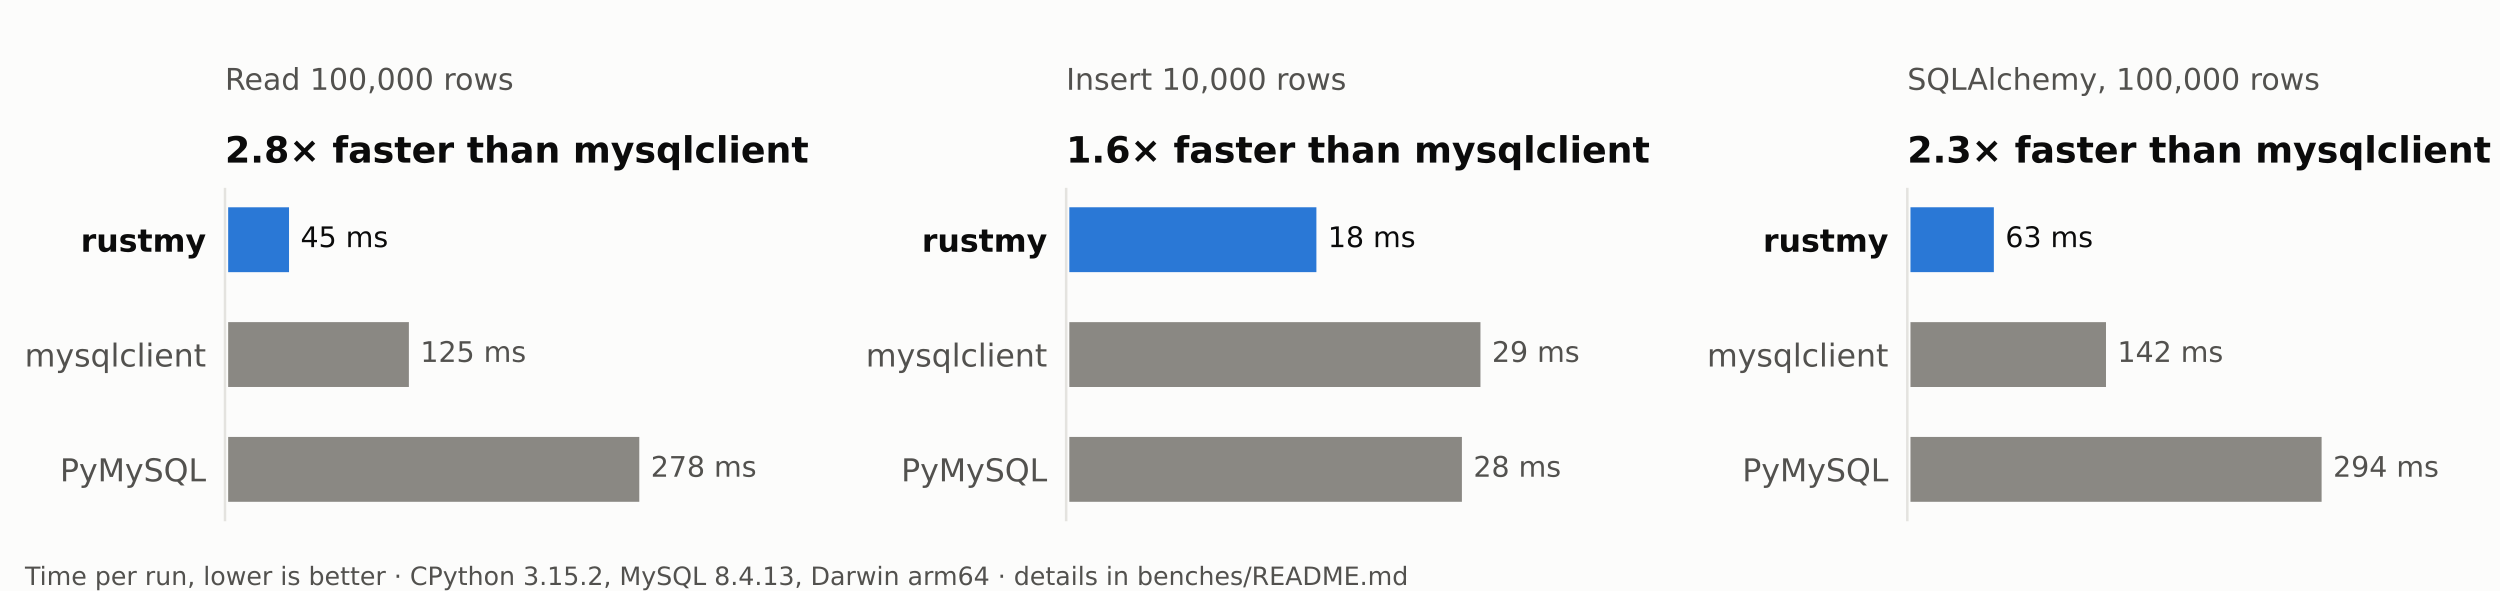
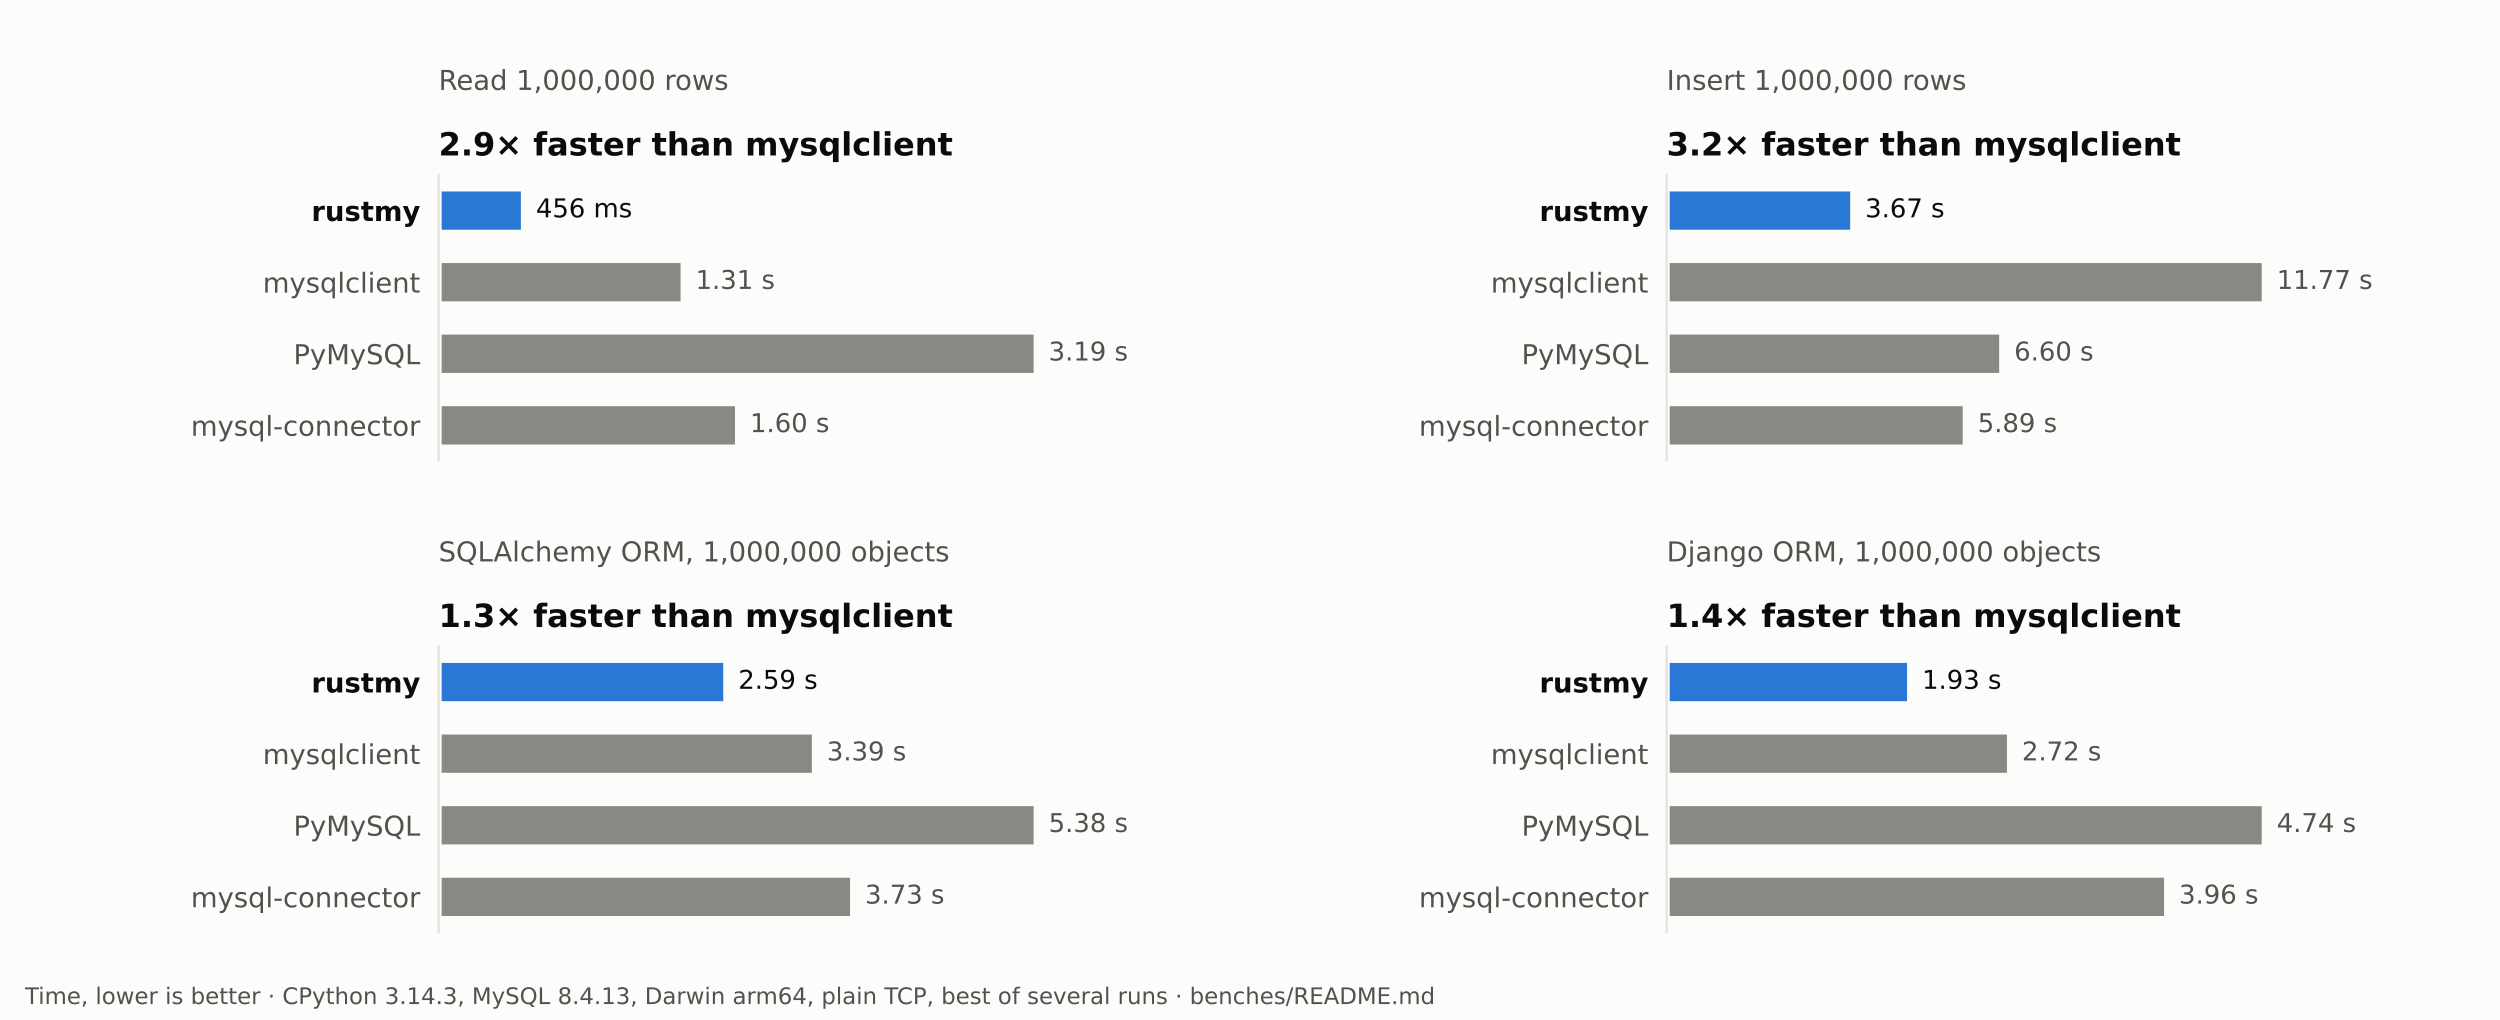
- <svg xmlns="http://www.w3.org/2000/svg" width="792pt" height="187.2pt" viewBox="0 0 792 187.2" version="1.1">
+ <svg xmlns="http://www.w3.org/2000/svg" width="820.8pt" height="334.8pt" viewBox="0 0 820.8 334.8" version="1.1">
  <defs>
    <style type="text/css">*{stroke-linejoin: round; stroke-linecap: butt}</style>
  </defs>
  <g id="figure_1">
    <g id="patch_1">
-       <path d="M 0 187.2  L 792 187.2  L 792 0  L 0 0  z " style="fill: #fcfcfb" />
+       <path d="M 0 334.8  L 820.8 334.8  L 820.8 0  L 0 0  z " style="fill: #fcfcfb" />
    </g>
    <g id="axes_1">
      <g id="patch_2">
-         <path d="M 71.28 164.736  L 243.202 164.736  L 243.202 59.904  L 71.28 59.904  z " style="fill: #fcfcfb" />
+         <path d="M 144 151.2  L 403.2 151.2  L 403.2 57.6  L 144 57.6  z " style="fill: #fcfcfb" />
      </g>
      <g id="patch_3">
-         <path d="M 71.28 64.669  L 92.562 64.669  L 92.562 87.221  L 71.28 87.221  z " clip-path="url(#pb749eef047)" style="fill: #2a78d6; stroke: #fcfcfb; stroke-width: 2; stroke-linejoin: miter" />
+         <path d="M 144 61.855  L 172.015 61.855  L 172.015 76.428  L 144 76.428  z " clip-path="url(#p573b5d4279)" style="fill: #2a78d6; stroke: #fcfcfb; stroke-width: 2; stroke-linejoin: miter" />
      </g>
      <g id="patch_4">
-         <path d="M 71.28 101.044  L 130.537 101.044  L 130.537 123.596  L 71.28 123.596  z " clip-path="url(#pb749eef047)" style="fill: #8a8883; stroke: #fcfcfb; stroke-width: 2; stroke-linejoin: miter" />
+         <path d="M 144 85.36  L 224.442 85.36  L 224.442 99.934  L 144 99.934  z " clip-path="url(#p573b5d4279)" style="fill: #8a8883; stroke: #fcfcfb; stroke-width: 2; stroke-linejoin: miter" />
      </g>
      <g id="patch_5">
-         <path d="M 71.28 137.419  L 203.528 137.419  L 203.528 159.971  L 71.28 159.971  z " clip-path="url(#pb749eef047)" style="fill: #8a8883; stroke: #fcfcfb; stroke-width: 2; stroke-linejoin: miter" />
+         <path d="M 144 108.866  L 340.364 108.866  L 340.364 123.44  L 144 123.44  z " clip-path="url(#p573b5d4279)" style="fill: #8a8883; stroke: #fcfcfb; stroke-width: 2; stroke-linejoin: miter" />
+       </g>
+       <g id="patch_6">
+         <path d="M 144 132.372  L 242.32 132.372  L 242.32 146.945  L 144 146.945  z " clip-path="url(#p573b5d4279)" style="fill: #8a8883; stroke: #fcfcfb; stroke-width: 2; stroke-linejoin: miter" />
      </g>
      <g id="matplotlib.axis_1" />
      <g id="matplotlib.axis_2">
        <g id="ytick_1">
          <g id="line2d_1" />
          <g id="text_1">
-             <text style="font-weight: 700; font-size: 10px; font-family: 'DejaVu Sans', 'Bitstream Vera Sans', 'Computer Modern Sans Serif', 'Lucida Grande', 'Verdana', 'Geneva', 'Lucid', 'Arial', 'Helvetica', 'Avant Garde', sans-serif; text-anchor: end; fill: #0b0b0b" x="65.28" y="79.744" transform="rotate(-0 65.28 79.74409)">rustmy</text>
+             <text style="font-weight: 700; font-size: 9px; font-family: 'DejaVu Sans', 'Bitstream Vera Sans', 'Computer Modern Sans Serif', 'Lucida Grande', 'Verdana', 'Geneva', 'Lucid', 'Arial', 'Helvetica', 'Avant Garde', sans-serif; text-anchor: end; fill: #0b0b0b" x="138" y="72.56" transform="rotate(-0 138 72.56028)">rustmy</text>
          </g>
        </g>
        <g id="ytick_2">
          <g id="line2d_2" />
          <g id="text_2">
-             <text style="font-size: 10px; font-family: 'DejaVu Sans', 'Bitstream Vera Sans', 'Computer Modern Sans Serif', 'Lucida Grande', 'Verdana', 'Geneva', 'Lucid', 'Arial', 'Helvetica', 'Avant Garde', sans-serif; text-anchor: end; fill: #52514e" x="65.28" y="116.119" transform="rotate(-0 65.28 116.1192)">mysqlclient</text>
+             <text style="font-size: 9px; font-family: 'DejaVu Sans', 'Bitstream Vera Sans', 'Computer Modern Sans Serif', 'Lucida Grande', 'Verdana', 'Geneva', 'Lucid', 'Arial', 'Helvetica', 'Avant Garde', sans-serif; text-anchor: end; fill: #52514e" x="138" y="96.066" transform="rotate(-0 138 96.06641)">mysqlclient</text>
          </g>
        </g>
        <g id="ytick_3">
          <g id="line2d_3" />
          <g id="text_3">
-             <text style="font-size: 10px; font-family: 'DejaVu Sans', 'Bitstream Vera Sans', 'Computer Modern Sans Serif', 'Lucida Grande', 'Verdana', 'Geneva', 'Lucid', 'Arial', 'Helvetica', 'Avant Garde', sans-serif; text-anchor: end; fill: #52514e" x="65.28" y="152.494" transform="rotate(-0 65.28 152.4936)">PyMySQL</text>
-           </g>
-         </g>
-       </g>
-       <g id="patch_6">
-         <path d="M 71.28 164.736  L 71.28 59.904  " style="fill: none; stroke: #e4e3df; stroke-width: 0.8; stroke-linejoin: miter; stroke-linecap: square" />
-       </g>
-       <g id="text_4">
-         <text style="font-size: 9px; font-family: 'DejaVu Sans', 'Bitstream Vera Sans', 'Computer Modern Sans Serif', 'Lucida Grande', 'Verdana', 'Geneva', 'Lucid', 'Arial', 'Helvetica', 'Avant Garde', sans-serif; text-anchor: start; fill: #0b0b0b" x="95.207" y="78.283" transform="rotate(-0 95.20726 78.28315)">45 ms</text>
+             <text style="font-size: 9px; font-family: 'DejaVu Sans', 'Bitstream Vera Sans', 'Computer Modern Sans Serif', 'Lucida Grande', 'Verdana', 'Geneva', 'Lucid', 'Arial', 'Helvetica', 'Avant Garde', sans-serif; text-anchor: end; fill: #52514e" x="138" y="119.572" transform="rotate(-0 138 119.5718)">PyMySQL</text>
+           </g>
+         </g>
+         <g id="ytick_4">
+           <g id="line2d_4" />
+           <g id="text_4">
+             <text style="font-size: 9px; font-family: 'DejaVu Sans', 'Bitstream Vera Sans', 'Computer Modern Sans Serif', 'Lucida Grande', 'Verdana', 'Geneva', 'Lucid', 'Arial', 'Helvetica', 'Avant Garde', sans-serif; text-anchor: end; fill: #52514e" x="138" y="143.078" transform="rotate(-0 138 143.078)">mysql-connector</text>
+           </g>
+         </g>
+       </g>
+       <g id="patch_7">
+         <path d="M 144 151.2  L 144 57.6  " style="fill: none; stroke: #e4e3df; stroke-width: 0.8; stroke-linejoin: miter; stroke-linecap: square" />
      </g>
      <g id="text_5">
-         <text style="font-size: 9px; font-family: 'DejaVu Sans', 'Bitstream Vera Sans', 'Computer Modern Sans Serif', 'Lucida Grande', 'Verdana', 'Geneva', 'Lucid', 'Arial', 'Helvetica', 'Avant Garde', sans-serif; text-anchor: start; fill: #52514e" x="133.182" y="114.658" transform="rotate(-0 133.182 114.6579)">125 ms</text>
+         <text style="font-size: 8.5px; font-family: 'DejaVu Sans', 'Bitstream Vera Sans', 'Computer Modern Sans Serif', 'Lucida Grande', 'Verdana', 'Geneva', 'Lucid', 'Arial', 'Helvetica', 'Avant Garde', sans-serif; text-anchor: start; fill: #0b0b0b" x="175.942" y="71.349" transform="rotate(-0 175.9425 71.34934)">456 ms</text>
      </g>
      <g id="text_6">
-         <text style="font-size: 9px; font-family: 'DejaVu Sans', 'Bitstream Vera Sans', 'Computer Modern Sans Serif', 'Lucida Grande', 'Verdana', 'Geneva', 'Lucid', 'Arial', 'Helvetica', 'Avant Garde', sans-serif; text-anchor: start; fill: #52514e" x="206.173" y="151.033" transform="rotate(-0 206.1726 151.0326)">278 ms</text>
+         <text style="font-size: 8.5px; font-family: 'DejaVu Sans', 'Bitstream Vera Sans', 'Computer Modern Sans Serif', 'Lucida Grande', 'Verdana', 'Geneva', 'Lucid', 'Arial', 'Helvetica', 'Avant Garde', sans-serif; text-anchor: start; fill: #52514e" x="228.369" y="94.855" transform="rotate(-0 228.3689 94.85512)">1.31 s</text>
      </g>
      <g id="text_7">
-         <text style="font-size: 9.5px; font-family: 'DejaVu Sans', 'Bitstream Vera Sans', 'Computer Modern Sans Serif', 'Lucida Grande', 'Verdana', 'Geneva', 'Lucid', 'Arial', 'Helvetica', 'Avant Garde', sans-serif; text-anchor: start; fill: #52514e" x="71.28" y="28.454" transform="rotate(-0 71.28 28.4544)">Read 100,000 rows</text>
+         <text style="font-size: 8.5px; font-family: 'DejaVu Sans', 'Bitstream Vera Sans', 'Computer Modern Sans Serif', 'Lucida Grande', 'Verdana', 'Geneva', 'Lucid', 'Arial', 'Helvetica', 'Avant Garde', sans-serif; text-anchor: start; fill: #52514e" x="344.291" y="118.361" transform="rotate(-0 344.2909 118.3609)">3.19 s</text>
      </g>
      <g id="text_8">
-         <text style="font-weight: 700; font-size: 11.5px; font-family: 'DejaVu Sans', 'Bitstream Vera Sans', 'Computer Modern Sans Serif', 'Lucida Grande', 'Verdana', 'Geneva', 'Lucid', 'Arial', 'Helvetica', 'Avant Garde', sans-serif; text-anchor: start; fill: #0b0b0b" x="71.28" y="51.517" transform="rotate(-0 71.28 51.51744)">2.8× faster than mysqlclient</text>
+         <text style="font-size: 8.5px; font-family: 'DejaVu Sans', 'Bitstream Vera Sans', 'Computer Modern Sans Serif', 'Lucida Grande', 'Verdana', 'Geneva', 'Lucid', 'Arial', 'Helvetica', 'Avant Garde', sans-serif; text-anchor: start; fill: #52514e" x="246.247" y="141.867" transform="rotate(-0 246.2471 141.8667)">1.60 s</text>
+       </g>
+       <g id="text_9">
+         <text style="font-size: 9px; font-family: 'DejaVu Sans', 'Bitstream Vera Sans', 'Computer Modern Sans Serif', 'Lucida Grande', 'Verdana', 'Geneva', 'Lucid', 'Arial', 'Helvetica', 'Avant Garde', sans-serif; text-anchor: start; fill: #52514e" x="144" y="29.52" transform="rotate(-0 144 29.52)">Read 1,000,000 rows</text>
+       </g>
+       <g id="text_10">
+         <text style="font-weight: 700; font-size: 10.5px; font-family: 'DejaVu Sans', 'Bitstream Vera Sans', 'Computer Modern Sans Serif', 'Lucida Grande', 'Verdana', 'Geneva', 'Lucid', 'Arial', 'Helvetica', 'Avant Garde', sans-serif; text-anchor: start; fill: #0b0b0b" x="144" y="51.048" transform="rotate(-0 144 51.048)">2.9× faster than mysqlclient</text>
      </g>
    </g>
    <g id="axes_2">
-       <g id="patch_7">
-         <path d="M 337.759 164.736  L 509.681 164.736  L 509.681 59.904  L 337.759 59.904  z " style="fill: #fcfcfb" />
-       </g>
      <g id="patch_8">
-         <path d="M 337.759 64.669  L 418.035 64.669  L 418.035 87.221  L 337.759 87.221  z " clip-path="url(#p9013cfc5ad)" style="fill: #2a78d6; stroke: #fcfcfb; stroke-width: 2; stroke-linejoin: miter" />
+         <path d="M 547.2 151.2  L 806.4 151.2  L 806.4 57.6  L 547.2 57.6  z " style="fill: #fcfcfb" />
      </g>
      <g id="patch_9">
-         <path d="M 337.759 101.044  L 470.007 101.044  L 470.007 123.596  L 337.759 123.596  z " clip-path="url(#p9013cfc5ad)" style="fill: #8a8883; stroke: #fcfcfb; stroke-width: 2; stroke-linejoin: miter" />
+         <path d="M 547.2 61.855  L 608.448 61.855  L 608.448 76.428  L 547.2 76.428  z " clip-path="url(#pec7cd84779)" style="fill: #2a78d6; stroke: #fcfcfb; stroke-width: 2; stroke-linejoin: miter" />
      </g>
      <g id="patch_10">
-         <path d="M 337.759 137.419  L 464.132 137.419  L 464.132 159.971  L 337.759 159.971  z " clip-path="url(#p9013cfc5ad)" style="fill: #8a8883; stroke: #fcfcfb; stroke-width: 2; stroke-linejoin: miter" />
+         <path d="M 547.2 85.36  L 743.564 85.36  L 743.564 99.934  L 547.2 99.934  z " clip-path="url(#pec7cd84779)" style="fill: #8a8883; stroke: #fcfcfb; stroke-width: 2; stroke-linejoin: miter" />
+       </g>
+       <g id="patch_11">
+         <path d="M 547.2 108.866  L 657.367 108.866  L 657.367 123.44  L 547.2 123.44  z " clip-path="url(#pec7cd84779)" style="fill: #8a8883; stroke: #fcfcfb; stroke-width: 2; stroke-linejoin: miter" />
+       </g>
+       <g id="patch_12">
+         <path d="M 547.2 132.372  L 645.405 132.372  L 645.405 146.945  L 547.2 146.945  z " clip-path="url(#pec7cd84779)" style="fill: #8a8883; stroke: #fcfcfb; stroke-width: 2; stroke-linejoin: miter" />
      </g>
      <g id="matplotlib.axis_3" />
      <g id="matplotlib.axis_4">
-         <g id="ytick_4">
-           <g id="line2d_4" />
-           <g id="text_9">
-             <text style="font-weight: 700; font-size: 10px; font-family: 'DejaVu Sans', 'Bitstream Vera Sans', 'Computer Modern Sans Serif', 'Lucida Grande', 'Verdana', 'Geneva', 'Lucid', 'Arial', 'Helvetica', 'Avant Garde', sans-serif; text-anchor: end; fill: #0b0b0b" x="331.759" y="79.744" transform="rotate(-0 331.759 79.74409)">rustmy</text>
-           </g>
-         </g>
        <g id="ytick_5">
          <g id="line2d_5" />
-           <g id="text_10">
-             <text style="font-size: 10px; font-family: 'DejaVu Sans', 'Bitstream Vera Sans', 'Computer Modern Sans Serif', 'Lucida Grande', 'Verdana', 'Geneva', 'Lucid', 'Arial', 'Helvetica', 'Avant Garde', sans-serif; text-anchor: end; fill: #52514e" x="331.759" y="116.119" transform="rotate(-0 331.759 116.1192)">mysqlclient</text>
+           <g id="text_11">
+             <text style="font-weight: 700; font-size: 9px; font-family: 'DejaVu Sans', 'Bitstream Vera Sans', 'Computer Modern Sans Serif', 'Lucida Grande', 'Verdana', 'Geneva', 'Lucid', 'Arial', 'Helvetica', 'Avant Garde', sans-serif; text-anchor: end; fill: #0b0b0b" x="541.2" y="72.56" transform="rotate(-0 541.2 72.56028)">rustmy</text>
          </g>
        </g>
        <g id="ytick_6">
          <g id="line2d_6" />
-           <g id="text_11">
-             <text style="font-size: 10px; font-family: 'DejaVu Sans', 'Bitstream Vera Sans', 'Computer Modern Sans Serif', 'Lucida Grande', 'Verdana', 'Geneva', 'Lucid', 'Arial', 'Helvetica', 'Avant Garde', sans-serif; text-anchor: end; fill: #52514e" x="331.759" y="152.494" transform="rotate(-0 331.759 152.4936)">PyMySQL</text>
-           </g>
-         </g>
-       </g>
-       <g id="patch_11">
-         <path d="M 337.759 164.736  L 337.759 59.904  " style="fill: none; stroke: #e4e3df; stroke-width: 0.8; stroke-linejoin: miter; stroke-linecap: square" />
-       </g>
-       <g id="text_12">
-         <text style="font-size: 9px; font-family: 'DejaVu Sans', 'Bitstream Vera Sans', 'Computer Modern Sans Serif', 'Lucida Grande', 'Verdana', 'Geneva', 'Lucid', 'Arial', 'Helvetica', 'Avant Garde', sans-serif; text-anchor: start; fill: #0b0b0b" x="420.68" y="78.283" transform="rotate(-0 420.6801 78.28315)">18 ms</text>
-       </g>
-       <g id="text_13">
-         <text style="font-size: 9px; font-family: 'DejaVu Sans', 'Bitstream Vera Sans', 'Computer Modern Sans Serif', 'Lucida Grande', 'Verdana', 'Geneva', 'Lucid', 'Arial', 'Helvetica', 'Avant Garde', sans-serif; text-anchor: start; fill: #52514e" x="472.652" y="114.658" transform="rotate(-0 472.6516 114.6579)">29 ms</text>
-       </g>
-       <g id="text_14">
-         <text style="font-size: 9px; font-family: 'DejaVu Sans', 'Bitstream Vera Sans', 'Computer Modern Sans Serif', 'Lucida Grande', 'Verdana', 'Geneva', 'Lucid', 'Arial', 'Helvetica', 'Avant Garde', sans-serif; text-anchor: start; fill: #52514e" x="466.777" y="151.033" transform="rotate(-0 466.7767 151.0326)">28 ms</text>
+           <g id="text_12">
+             <text style="font-size: 9px; font-family: 'DejaVu Sans', 'Bitstream Vera Sans', 'Computer Modern Sans Serif', 'Lucida Grande', 'Verdana', 'Geneva', 'Lucid', 'Arial', 'Helvetica', 'Avant Garde', sans-serif; text-anchor: end; fill: #52514e" x="541.2" y="96.066" transform="rotate(-0 541.2 96.06641)">mysqlclient</text>
+           </g>
+         </g>
+         <g id="ytick_7">
+           <g id="line2d_7" />
+           <g id="text_13">
+             <text style="font-size: 9px; font-family: 'DejaVu Sans', 'Bitstream Vera Sans', 'Computer Modern Sans Serif', 'Lucida Grande', 'Verdana', 'Geneva', 'Lucid', 'Arial', 'Helvetica', 'Avant Garde', sans-serif; text-anchor: end; fill: #52514e" x="541.2" y="119.572" transform="rotate(-0 541.2 119.5718)">PyMySQL</text>
+           </g>
+         </g>
+         <g id="ytick_8">
+           <g id="line2d_8" />
+           <g id="text_14">
+             <text style="font-size: 9px; font-family: 'DejaVu Sans', 'Bitstream Vera Sans', 'Computer Modern Sans Serif', 'Lucida Grande', 'Verdana', 'Geneva', 'Lucid', 'Arial', 'Helvetica', 'Avant Garde', sans-serif; text-anchor: end; fill: #52514e" x="541.2" y="143.078" transform="rotate(-0 541.2 143.078)">mysql-connector</text>
+           </g>
+         </g>
+       </g>
+       <g id="patch_13">
+         <path d="M 547.2 151.2  L 547.2 57.6  " style="fill: none; stroke: #e4e3df; stroke-width: 0.8; stroke-linejoin: miter; stroke-linecap: square" />
      </g>
      <g id="text_15">
-         <text style="font-size: 9.5px; font-family: 'DejaVu Sans', 'Bitstream Vera Sans', 'Computer Modern Sans Serif', 'Lucida Grande', 'Verdana', 'Geneva', 'Lucid', 'Arial', 'Helvetica', 'Avant Garde', sans-serif; text-anchor: start; fill: #52514e" x="337.759" y="28.454" transform="rotate(-0 337.759 28.4544)">Insert 10,000 rows</text>
+         <text style="font-size: 8.5px; font-family: 'DejaVu Sans', 'Bitstream Vera Sans', 'Computer Modern Sans Serif', 'Lucida Grande', 'Verdana', 'Geneva', 'Lucid', 'Arial', 'Helvetica', 'Avant Garde', sans-serif; text-anchor: start; fill: #0b0b0b" x="612.375" y="71.349" transform="rotate(-0 612.3753 71.34934)">3.67 s</text>
      </g>
      <g id="text_16">
-         <text style="font-weight: 700; font-size: 11.5px; font-family: 'DejaVu Sans', 'Bitstream Vera Sans', 'Computer Modern Sans Serif', 'Lucida Grande', 'Verdana', 'Geneva', 'Lucid', 'Arial', 'Helvetica', 'Avant Garde', sans-serif; text-anchor: start; fill: #0b0b0b" x="337.759" y="51.517" transform="rotate(-0 337.759 51.51744)">1.6× faster than mysqlclient</text>
+         <text style="font-size: 8.5px; font-family: 'DejaVu Sans', 'Bitstream Vera Sans', 'Computer Modern Sans Serif', 'Lucida Grande', 'Verdana', 'Geneva', 'Lucid', 'Arial', 'Helvetica', 'Avant Garde', sans-serif; text-anchor: start; fill: #52514e" x="747.491" y="94.855" transform="rotate(-0 747.4909 94.85512)">11.77 s</text>
+       </g>
+       <g id="text_17">
+         <text style="font-size: 8.5px; font-family: 'DejaVu Sans', 'Bitstream Vera Sans', 'Computer Modern Sans Serif', 'Lucida Grande', 'Verdana', 'Geneva', 'Lucid', 'Arial', 'Helvetica', 'Avant Garde', sans-serif; text-anchor: start; fill: #52514e" x="661.294" y="118.361" transform="rotate(-0 661.2943 118.3609)">6.60 s</text>
+       </g>
+       <g id="text_18">
+         <text style="font-size: 8.5px; font-family: 'DejaVu Sans', 'Bitstream Vera Sans', 'Computer Modern Sans Serif', 'Lucida Grande', 'Verdana', 'Geneva', 'Lucid', 'Arial', 'Helvetica', 'Avant Garde', sans-serif; text-anchor: start; fill: #52514e" x="649.332" y="141.867" transform="rotate(-0 649.332 141.8667)">5.89 s</text>
+       </g>
+       <g id="text_19">
+         <text style="font-size: 9px; font-family: 'DejaVu Sans', 'Bitstream Vera Sans', 'Computer Modern Sans Serif', 'Lucida Grande', 'Verdana', 'Geneva', 'Lucid', 'Arial', 'Helvetica', 'Avant Garde', sans-serif; text-anchor: start; fill: #52514e" x="547.2" y="29.52" transform="rotate(-0 547.2 29.52)">Insert 1,000,000 rows</text>
+       </g>
+       <g id="text_20">
+         <text style="font-weight: 700; font-size: 10.5px; font-family: 'DejaVu Sans', 'Bitstream Vera Sans', 'Computer Modern Sans Serif', 'Lucida Grande', 'Verdana', 'Geneva', 'Lucid', 'Arial', 'Helvetica', 'Avant Garde', sans-serif; text-anchor: start; fill: #0b0b0b" x="547.2" y="51.048" transform="rotate(-0 547.2 51.048)">3.2× faster than mysqlclient</text>
      </g>
    </g>
    <g id="axes_3">
-       <g id="patch_12">
-         <path d="M 604.238 164.736  L 776.16 164.736  L 776.16 59.904  L 604.238 59.904  z " style="fill: #fcfcfb" />
-       </g>
-       <g id="patch_13">
-         <path d="M 604.238 64.669  L 632.654 64.669  L 632.654 87.221  L 604.238 87.221  z " clip-path="url(#pb3fa198a55)" style="fill: #2a78d6; stroke: #fcfcfb; stroke-width: 2; stroke-linejoin: miter" />
-       </g>
      <g id="patch_14">
-         <path d="M 604.238 101.044  L 668.177 101.044  L 668.177 123.596  L 604.238 123.596  z " clip-path="url(#pb3fa198a55)" style="fill: #8a8883; stroke: #fcfcfb; stroke-width: 2; stroke-linejoin: miter" />
+         <path d="M 144 306  L 403.2 306  L 403.2 212.4  L 144 212.4  z " style="fill: #fcfcfb" />
      </g>
      <g id="patch_15">
-         <path d="M 604.238 137.419  L 736.486 137.419  L 736.486 159.971  L 604.238 159.971  z " clip-path="url(#pb3fa198a55)" style="fill: #8a8883; stroke: #fcfcfb; stroke-width: 2; stroke-linejoin: miter" />
+         <path d="M 144 216.655  L 238.457 216.655  L 238.457 231.228  L 144 231.228  z " clip-path="url(#pb1f6af0e46)" style="fill: #2a78d6; stroke: #fcfcfb; stroke-width: 2; stroke-linejoin: miter" />
+       </g>
+       <g id="patch_16">
+         <path d="M 144 240.16  L 267.55 240.16  L 267.55 254.734  L 144 254.734  z " clip-path="url(#pb1f6af0e46)" style="fill: #8a8883; stroke: #fcfcfb; stroke-width: 2; stroke-linejoin: miter" />
+       </g>
+       <g id="patch_17">
+         <path d="M 144 263.666  L 340.364 263.666  L 340.364 278.24  L 144 278.24  z " clip-path="url(#pb1f6af0e46)" style="fill: #8a8883; stroke: #fcfcfb; stroke-width: 2; stroke-linejoin: miter" />
+       </g>
+       <g id="patch_18">
+         <path d="M 144 287.172  L 280.093 287.172  L 280.093 301.745  L 144 301.745  z " clip-path="url(#pb1f6af0e46)" style="fill: #8a8883; stroke: #fcfcfb; stroke-width: 2; stroke-linejoin: miter" />
      </g>
      <g id="matplotlib.axis_5" />
      <g id="matplotlib.axis_6">
-         <g id="ytick_7">
-           <g id="line2d_7" />
-           <g id="text_17">
-             <text style="font-weight: 700; font-size: 10px; font-family: 'DejaVu Sans', 'Bitstream Vera Sans', 'Computer Modern Sans Serif', 'Lucida Grande', 'Verdana', 'Geneva', 'Lucid', 'Arial', 'Helvetica', 'Avant Garde', sans-serif; text-anchor: end; fill: #0b0b0b" x="598.238" y="79.744" transform="rotate(-0 598.238 79.74409)">rustmy</text>
-           </g>
-         </g>
-         <g id="ytick_8">
-           <g id="line2d_8" />
-           <g id="text_18">
-             <text style="font-size: 10px; font-family: 'DejaVu Sans', 'Bitstream Vera Sans', 'Computer Modern Sans Serif', 'Lucida Grande', 'Verdana', 'Geneva', 'Lucid', 'Arial', 'Helvetica', 'Avant Garde', sans-serif; text-anchor: end; fill: #52514e" x="598.238" y="116.119" transform="rotate(-0 598.238 116.1192)">mysqlclient</text>
-           </g>
-         </g>
        <g id="ytick_9">
          <g id="line2d_9" />
-           <g id="text_19">
-             <text style="font-size: 10px; font-family: 'DejaVu Sans', 'Bitstream Vera Sans', 'Computer Modern Sans Serif', 'Lucida Grande', 'Verdana', 'Geneva', 'Lucid', 'Arial', 'Helvetica', 'Avant Garde', sans-serif; text-anchor: end; fill: #52514e" x="598.238" y="152.494" transform="rotate(-0 598.238 152.4936)">PyMySQL</text>
-           </g>
-         </g>
-       </g>
-       <g id="patch_16">
-         <path d="M 604.238 164.736  L 604.238 59.904  " style="fill: none; stroke: #e4e3df; stroke-width: 0.8; stroke-linejoin: miter; stroke-linecap: square" />
-       </g>
-       <g id="text_20">
-         <text style="font-size: 9px; font-family: 'DejaVu Sans', 'Bitstream Vera Sans', 'Computer Modern Sans Serif', 'Lucida Grande', 'Verdana', 'Geneva', 'Lucid', 'Arial', 'Helvetica', 'Avant Garde', sans-serif; text-anchor: start; fill: #0b0b0b" x="635.299" y="78.283" transform="rotate(-0 635.2994 78.28315)">63 ms</text>
-       </g>
-       <g id="text_21">
-         <text style="font-size: 9px; font-family: 'DejaVu Sans', 'Bitstream Vera Sans', 'Computer Modern Sans Serif', 'Lucida Grande', 'Verdana', 'Geneva', 'Lucid', 'Arial', 'Helvetica', 'Avant Garde', sans-serif; text-anchor: start; fill: #52514e" x="670.822" y="114.658" transform="rotate(-0 670.8218 114.6579)">142 ms</text>
-       </g>
-       <g id="text_22">
-         <text style="font-size: 9px; font-family: 'DejaVu Sans', 'Bitstream Vera Sans', 'Computer Modern Sans Serif', 'Lucida Grande', 'Verdana', 'Geneva', 'Lucid', 'Arial', 'Helvetica', 'Avant Garde', sans-serif; text-anchor: start; fill: #52514e" x="739.131" y="151.033" transform="rotate(-0 739.1307 151.0326)">294 ms</text>
-       </g>
-       <g id="text_23">
-         <text style="font-size: 9.5px; font-family: 'DejaVu Sans', 'Bitstream Vera Sans', 'Computer Modern Sans Serif', 'Lucida Grande', 'Verdana', 'Geneva', 'Lucid', 'Arial', 'Helvetica', 'Avant Garde', sans-serif; text-anchor: start; fill: #52514e" x="604.238" y="28.454" transform="rotate(-0 604.238 28.4544)">SQLAlchemy, 100,000 rows</text>
-       </g>
-       <g id="text_24">
-         <text style="font-weight: 700; font-size: 11.5px; font-family: 'DejaVu Sans', 'Bitstream Vera Sans', 'Computer Modern Sans Serif', 'Lucida Grande', 'Verdana', 'Geneva', 'Lucid', 'Arial', 'Helvetica', 'Avant Garde', sans-serif; text-anchor: start; fill: #0b0b0b" x="604.238" y="51.517" transform="rotate(-0 604.238 51.51744)">2.3× faster than mysqlclient</text>
-       </g>
-     </g>
-     <g id="text_25">
-       <text style="font-size: 8px; font-family: 'DejaVu Sans', 'Bitstream Vera Sans', 'Computer Modern Sans Serif', 'Lucida Grande', 'Verdana', 'Geneva', 'Lucid', 'Arial', 'Helvetica', 'Avant Garde', sans-serif; text-anchor: start; fill: #52514e" x="7.92" y="185.328" transform="rotate(-0 7.92 185.328)">Time per run, lower is better · CPython 3.15.2, MySQL 8.4.13, Darwin arm64 · details in benches/README.md</text>
+           <g id="text_21">
+             <text style="font-weight: 700; font-size: 9px; font-family: 'DejaVu Sans', 'Bitstream Vera Sans', 'Computer Modern Sans Serif', 'Lucida Grande', 'Verdana', 'Geneva', 'Lucid', 'Arial', 'Helvetica', 'Avant Garde', sans-serif; text-anchor: end; fill: #0b0b0b" x="138" y="227.36" transform="rotate(-0 138 227.3603)">rustmy</text>
+           </g>
+         </g>
+         <g id="ytick_10">
+           <g id="line2d_10" />
+           <g id="text_22">
+             <text style="font-size: 9px; font-family: 'DejaVu Sans', 'Bitstream Vera Sans', 'Computer Modern Sans Serif', 'Lucida Grande', 'Verdana', 'Geneva', 'Lucid', 'Arial', 'Helvetica', 'Avant Garde', sans-serif; text-anchor: end; fill: #52514e" x="138" y="250.866" transform="rotate(-0 138 250.8664)">mysqlclient</text>
+           </g>
+         </g>
+         <g id="ytick_11">
+           <g id="line2d_11" />
+           <g id="text_23">
+             <text style="font-size: 9px; font-family: 'DejaVu Sans', 'Bitstream Vera Sans', 'Computer Modern Sans Serif', 'Lucida Grande', 'Verdana', 'Geneva', 'Lucid', 'Arial', 'Helvetica', 'Avant Garde', sans-serif; text-anchor: end; fill: #52514e" x="138" y="274.372" transform="rotate(-0 138 274.3718)">PyMySQL</text>
+           </g>
+         </g>
+         <g id="ytick_12">
+           <g id="line2d_12" />
+           <g id="text_24">
+             <text style="font-size: 9px; font-family: 'DejaVu Sans', 'Bitstream Vera Sans', 'Computer Modern Sans Serif', 'Lucida Grande', 'Verdana', 'Geneva', 'Lucid', 'Arial', 'Helvetica', 'Avant Garde', sans-serif; text-anchor: end; fill: #52514e" x="138" y="297.878" transform="rotate(-0 138 297.878)">mysql-connector</text>
+           </g>
+         </g>
+       </g>
+       <g id="patch_19">
+         <path d="M 144 306  L 144 212.4  " style="fill: none; stroke: #e4e3df; stroke-width: 0.8; stroke-linejoin: miter; stroke-linecap: square" />
+       </g>
+       <g id="text_25">
+         <text style="font-size: 8.5px; font-family: 'DejaVu Sans', 'Bitstream Vera Sans', 'Computer Modern Sans Serif', 'Lucida Grande', 'Verdana', 'Geneva', 'Lucid', 'Arial', 'Helvetica', 'Avant Garde', sans-serif; text-anchor: start; fill: #0b0b0b" x="242.385" y="226.149" transform="rotate(-0 242.3847 226.1493)">2.59 s</text>
+       </g>
+       <g id="text_26">
+         <text style="font-size: 8.5px; font-family: 'DejaVu Sans', 'Bitstream Vera Sans', 'Computer Modern Sans Serif', 'Lucida Grande', 'Verdana', 'Geneva', 'Lucid', 'Arial', 'Helvetica', 'Avant Garde', sans-serif; text-anchor: start; fill: #52514e" x="271.477" y="249.655" transform="rotate(-0 271.4773 249.6551)">3.39 s</text>
+       </g>
+       <g id="text_27">
+         <text style="font-size: 8.5px; font-family: 'DejaVu Sans', 'Bitstream Vera Sans', 'Computer Modern Sans Serif', 'Lucida Grande', 'Verdana', 'Geneva', 'Lucid', 'Arial', 'Helvetica', 'Avant Garde', sans-serif; text-anchor: start; fill: #52514e" x="344.291" y="273.161" transform="rotate(-0 344.2909 273.1609)">5.38 s</text>
+       </g>
+       <g id="text_28">
+         <text style="font-size: 8.5px; font-family: 'DejaVu Sans', 'Bitstream Vera Sans', 'Computer Modern Sans Serif', 'Lucida Grande', 'Verdana', 'Geneva', 'Lucid', 'Arial', 'Helvetica', 'Avant Garde', sans-serif; text-anchor: start; fill: #52514e" x="284.02" y="296.667" transform="rotate(-0 284.0205 296.6667)">3.73 s</text>
+       </g>
+       <g id="text_29">
+         <text style="font-size: 9px; font-family: 'DejaVu Sans', 'Bitstream Vera Sans', 'Computer Modern Sans Serif', 'Lucida Grande', 'Verdana', 'Geneva', 'Lucid', 'Arial', 'Helvetica', 'Avant Garde', sans-serif; text-anchor: start; fill: #52514e" x="144" y="184.32" transform="rotate(-0 144 184.32)">SQLAlchemy ORM, 1,000,000 objects</text>
+       </g>
+       <g id="text_30">
+         <text style="font-weight: 700; font-size: 10.5px; font-family: 'DejaVu Sans', 'Bitstream Vera Sans', 'Computer Modern Sans Serif', 'Lucida Grande', 'Verdana', 'Geneva', 'Lucid', 'Arial', 'Helvetica', 'Avant Garde', sans-serif; text-anchor: start; fill: #0b0b0b" x="144" y="205.848" transform="rotate(-0 144 205.848)">1.3× faster than mysqlclient</text>
+       </g>
+     </g>
+     <g id="axes_4">
+       <g id="patch_20">
+         <path d="M 547.2 306  L 806.4 306  L 806.4 212.4  L 547.2 212.4  z " style="fill: #fcfcfb" />
+       </g>
+       <g id="patch_21">
+         <path d="M 547.2 216.655  L 627.126 216.655  L 627.126 231.228  L 547.2 231.228  z " clip-path="url(#p809969c580)" style="fill: #2a78d6; stroke: #fcfcfb; stroke-width: 2; stroke-linejoin: miter" />
+       </g>
+       <g id="patch_22">
+         <path d="M 547.2 240.16  L 659.92 240.16  L 659.92 254.734  L 547.2 254.734  z " clip-path="url(#p809969c580)" style="fill: #8a8883; stroke: #fcfcfb; stroke-width: 2; stroke-linejoin: miter" />
+       </g>
+       <g id="patch_23">
+         <path d="M 547.2 263.666  L 743.564 263.666  L 743.564 278.24  L 547.2 278.24  z " clip-path="url(#p809969c580)" style="fill: #8a8883; stroke: #fcfcfb; stroke-width: 2; stroke-linejoin: miter" />
+       </g>
+       <g id="patch_24">
+         <path d="M 547.2 287.172  L 711.509 287.172  L 711.509 301.745  L 547.2 301.745  z " clip-path="url(#p809969c580)" style="fill: #8a8883; stroke: #fcfcfb; stroke-width: 2; stroke-linejoin: miter" />
+       </g>
+       <g id="matplotlib.axis_7" />
+       <g id="matplotlib.axis_8">
+         <g id="ytick_13">
+           <g id="line2d_13" />
+           <g id="text_31">
+             <text style="font-weight: 700; font-size: 9px; font-family: 'DejaVu Sans', 'Bitstream Vera Sans', 'Computer Modern Sans Serif', 'Lucida Grande', 'Verdana', 'Geneva', 'Lucid', 'Arial', 'Helvetica', 'Avant Garde', sans-serif; text-anchor: end; fill: #0b0b0b" x="541.2" y="227.36" transform="rotate(-0 541.2 227.3603)">rustmy</text>
+           </g>
+         </g>
+         <g id="ytick_14">
+           <g id="line2d_14" />
+           <g id="text_32">
+             <text style="font-size: 9px; font-family: 'DejaVu Sans', 'Bitstream Vera Sans', 'Computer Modern Sans Serif', 'Lucida Grande', 'Verdana', 'Geneva', 'Lucid', 'Arial', 'Helvetica', 'Avant Garde', sans-serif; text-anchor: end; fill: #52514e" x="541.2" y="250.866" transform="rotate(-0 541.2 250.8664)">mysqlclient</text>
+           </g>
+         </g>
+         <g id="ytick_15">
+           <g id="line2d_15" />
+           <g id="text_33">
+             <text style="font-size: 9px; font-family: 'DejaVu Sans', 'Bitstream Vera Sans', 'Computer Modern Sans Serif', 'Lucida Grande', 'Verdana', 'Geneva', 'Lucid', 'Arial', 'Helvetica', 'Avant Garde', sans-serif; text-anchor: end; fill: #52514e" x="541.2" y="274.372" transform="rotate(-0 541.2 274.3718)">PyMySQL</text>
+           </g>
+         </g>
+         <g id="ytick_16">
+           <g id="line2d_16" />
+           <g id="text_34">
+             <text style="font-size: 9px; font-family: 'DejaVu Sans', 'Bitstream Vera Sans', 'Computer Modern Sans Serif', 'Lucida Grande', 'Verdana', 'Geneva', 'Lucid', 'Arial', 'Helvetica', 'Avant Garde', sans-serif; text-anchor: end; fill: #52514e" x="541.2" y="297.878" transform="rotate(-0 541.2 297.878)">mysql-connector</text>
+           </g>
+         </g>
+       </g>
+       <g id="patch_25">
+         <path d="M 547.2 306  L 547.2 212.4  " style="fill: none; stroke: #e4e3df; stroke-width: 0.8; stroke-linejoin: miter; stroke-linecap: square" />
+       </g>
+       <g id="text_35">
+         <text style="font-size: 8.5px; font-family: 'DejaVu Sans', 'Bitstream Vera Sans', 'Computer Modern Sans Serif', 'Lucida Grande', 'Verdana', 'Geneva', 'Lucid', 'Arial', 'Helvetica', 'Avant Garde', sans-serif; text-anchor: start; fill: #0b0b0b" x="631.053" y="226.149" transform="rotate(-0 631.0533 226.1493)">1.93 s</text>
+       </g>
+       <g id="text_36">
+         <text style="font-size: 8.5px; font-family: 'DejaVu Sans', 'Bitstream Vera Sans', 'Computer Modern Sans Serif', 'Lucida Grande', 'Verdana', 'Geneva', 'Lucid', 'Arial', 'Helvetica', 'Avant Garde', sans-serif; text-anchor: start; fill: #52514e" x="663.847" y="249.655" transform="rotate(-0 663.8474 249.6551)">2.72 s</text>
+       </g>
+       <g id="text_37">
+         <text style="font-size: 8.5px; font-family: 'DejaVu Sans', 'Bitstream Vera Sans', 'Computer Modern Sans Serif', 'Lucida Grande', 'Verdana', 'Geneva', 'Lucid', 'Arial', 'Helvetica', 'Avant Garde', sans-serif; text-anchor: start; fill: #52514e" x="747.491" y="273.161" transform="rotate(-0 747.4909 273.1609)">4.74 s</text>
+       </g>
+       <g id="text_38">
+         <text style="font-size: 8.5px; font-family: 'DejaVu Sans', 'Bitstream Vera Sans', 'Computer Modern Sans Serif', 'Lucida Grande', 'Verdana', 'Geneva', 'Lucid', 'Arial', 'Helvetica', 'Avant Garde', sans-serif; text-anchor: start; fill: #52514e" x="715.436" y="296.667" transform="rotate(-0 715.4361 296.6667)">3.96 s</text>
+       </g>
+       <g id="text_39">
+         <text style="font-size: 9px; font-family: 'DejaVu Sans', 'Bitstream Vera Sans', 'Computer Modern Sans Serif', 'Lucida Grande', 'Verdana', 'Geneva', 'Lucid', 'Arial', 'Helvetica', 'Avant Garde', sans-serif; text-anchor: start; fill: #52514e" x="547.2" y="184.32" transform="rotate(-0 547.2 184.32)">Django ORM, 1,000,000 objects</text>
+       </g>
+       <g id="text_40">
+         <text style="font-weight: 700; font-size: 10.5px; font-family: 'DejaVu Sans', 'Bitstream Vera Sans', 'Computer Modern Sans Serif', 'Lucida Grande', 'Verdana', 'Geneva', 'Lucid', 'Arial', 'Helvetica', 'Avant Garde', sans-serif; text-anchor: start; fill: #0b0b0b" x="547.2" y="205.848" transform="rotate(-0 547.2 205.848)">1.4× faster than mysqlclient</text>
+       </g>
+     </g>
+     <g id="text_41">
+       <text style="font-size: 7.5px; font-family: 'DejaVu Sans', 'Bitstream Vera Sans', 'Computer Modern Sans Serif', 'Lucida Grande', 'Verdana', 'Geneva', 'Lucid', 'Arial', 'Helvetica', 'Avant Garde', sans-serif; text-anchor: start; fill: #52514e" x="8.208" y="329.65" transform="rotate(-0 8.208 329.6502)">Time, lower is better · CPython 3.14.3, MySQL 8.4.13, Darwin arm64, plain TCP, best of several runs · benches/README.md</text>
    </g>
  </g>
  <defs>
-     <clipPath id="pb749eef047">
-       <rect x="71.28" y="59.904" width="171.922" height="104.832" />
-     </clipPath>
-     <clipPath id="p9013cfc5ad">
-       <rect x="337.759" y="59.904" width="171.922" height="104.832" />
-     </clipPath>
-     <clipPath id="pb3fa198a55">
-       <rect x="604.238" y="59.904" width="171.922" height="104.832" />
+     <clipPath id="p573b5d4279">
+       <rect x="144" y="57.6" width="259.2" height="93.6" />
+     </clipPath>
+     <clipPath id="pec7cd84779">
+       <rect x="547.2" y="57.6" width="259.2" height="93.6" />
+     </clipPath>
+     <clipPath id="pb1f6af0e46">
+       <rect x="144" y="212.4" width="259.2" height="93.6" />
+     </clipPath>
+     <clipPath id="p809969c580">
+       <rect x="547.2" y="212.4" width="259.2" height="93.6" />
    </clipPath>
  </defs>
</svg>
